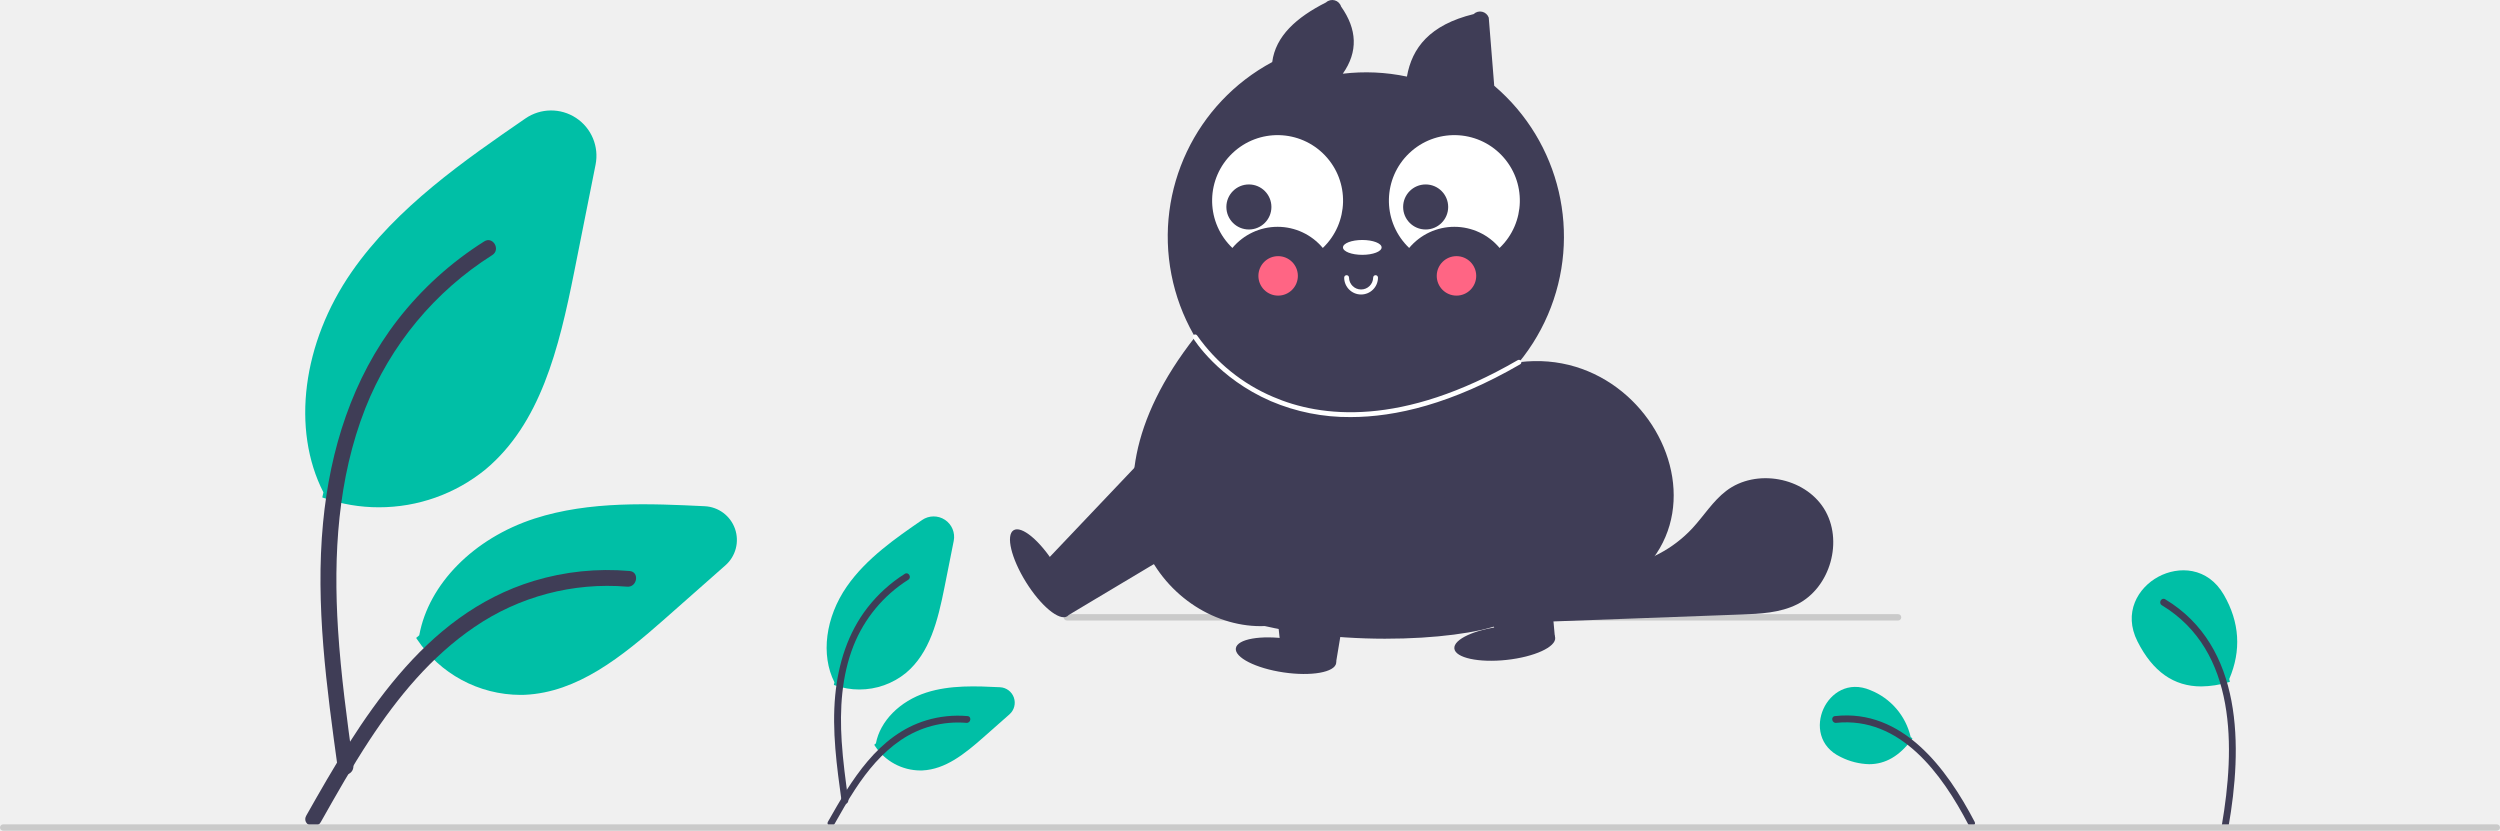
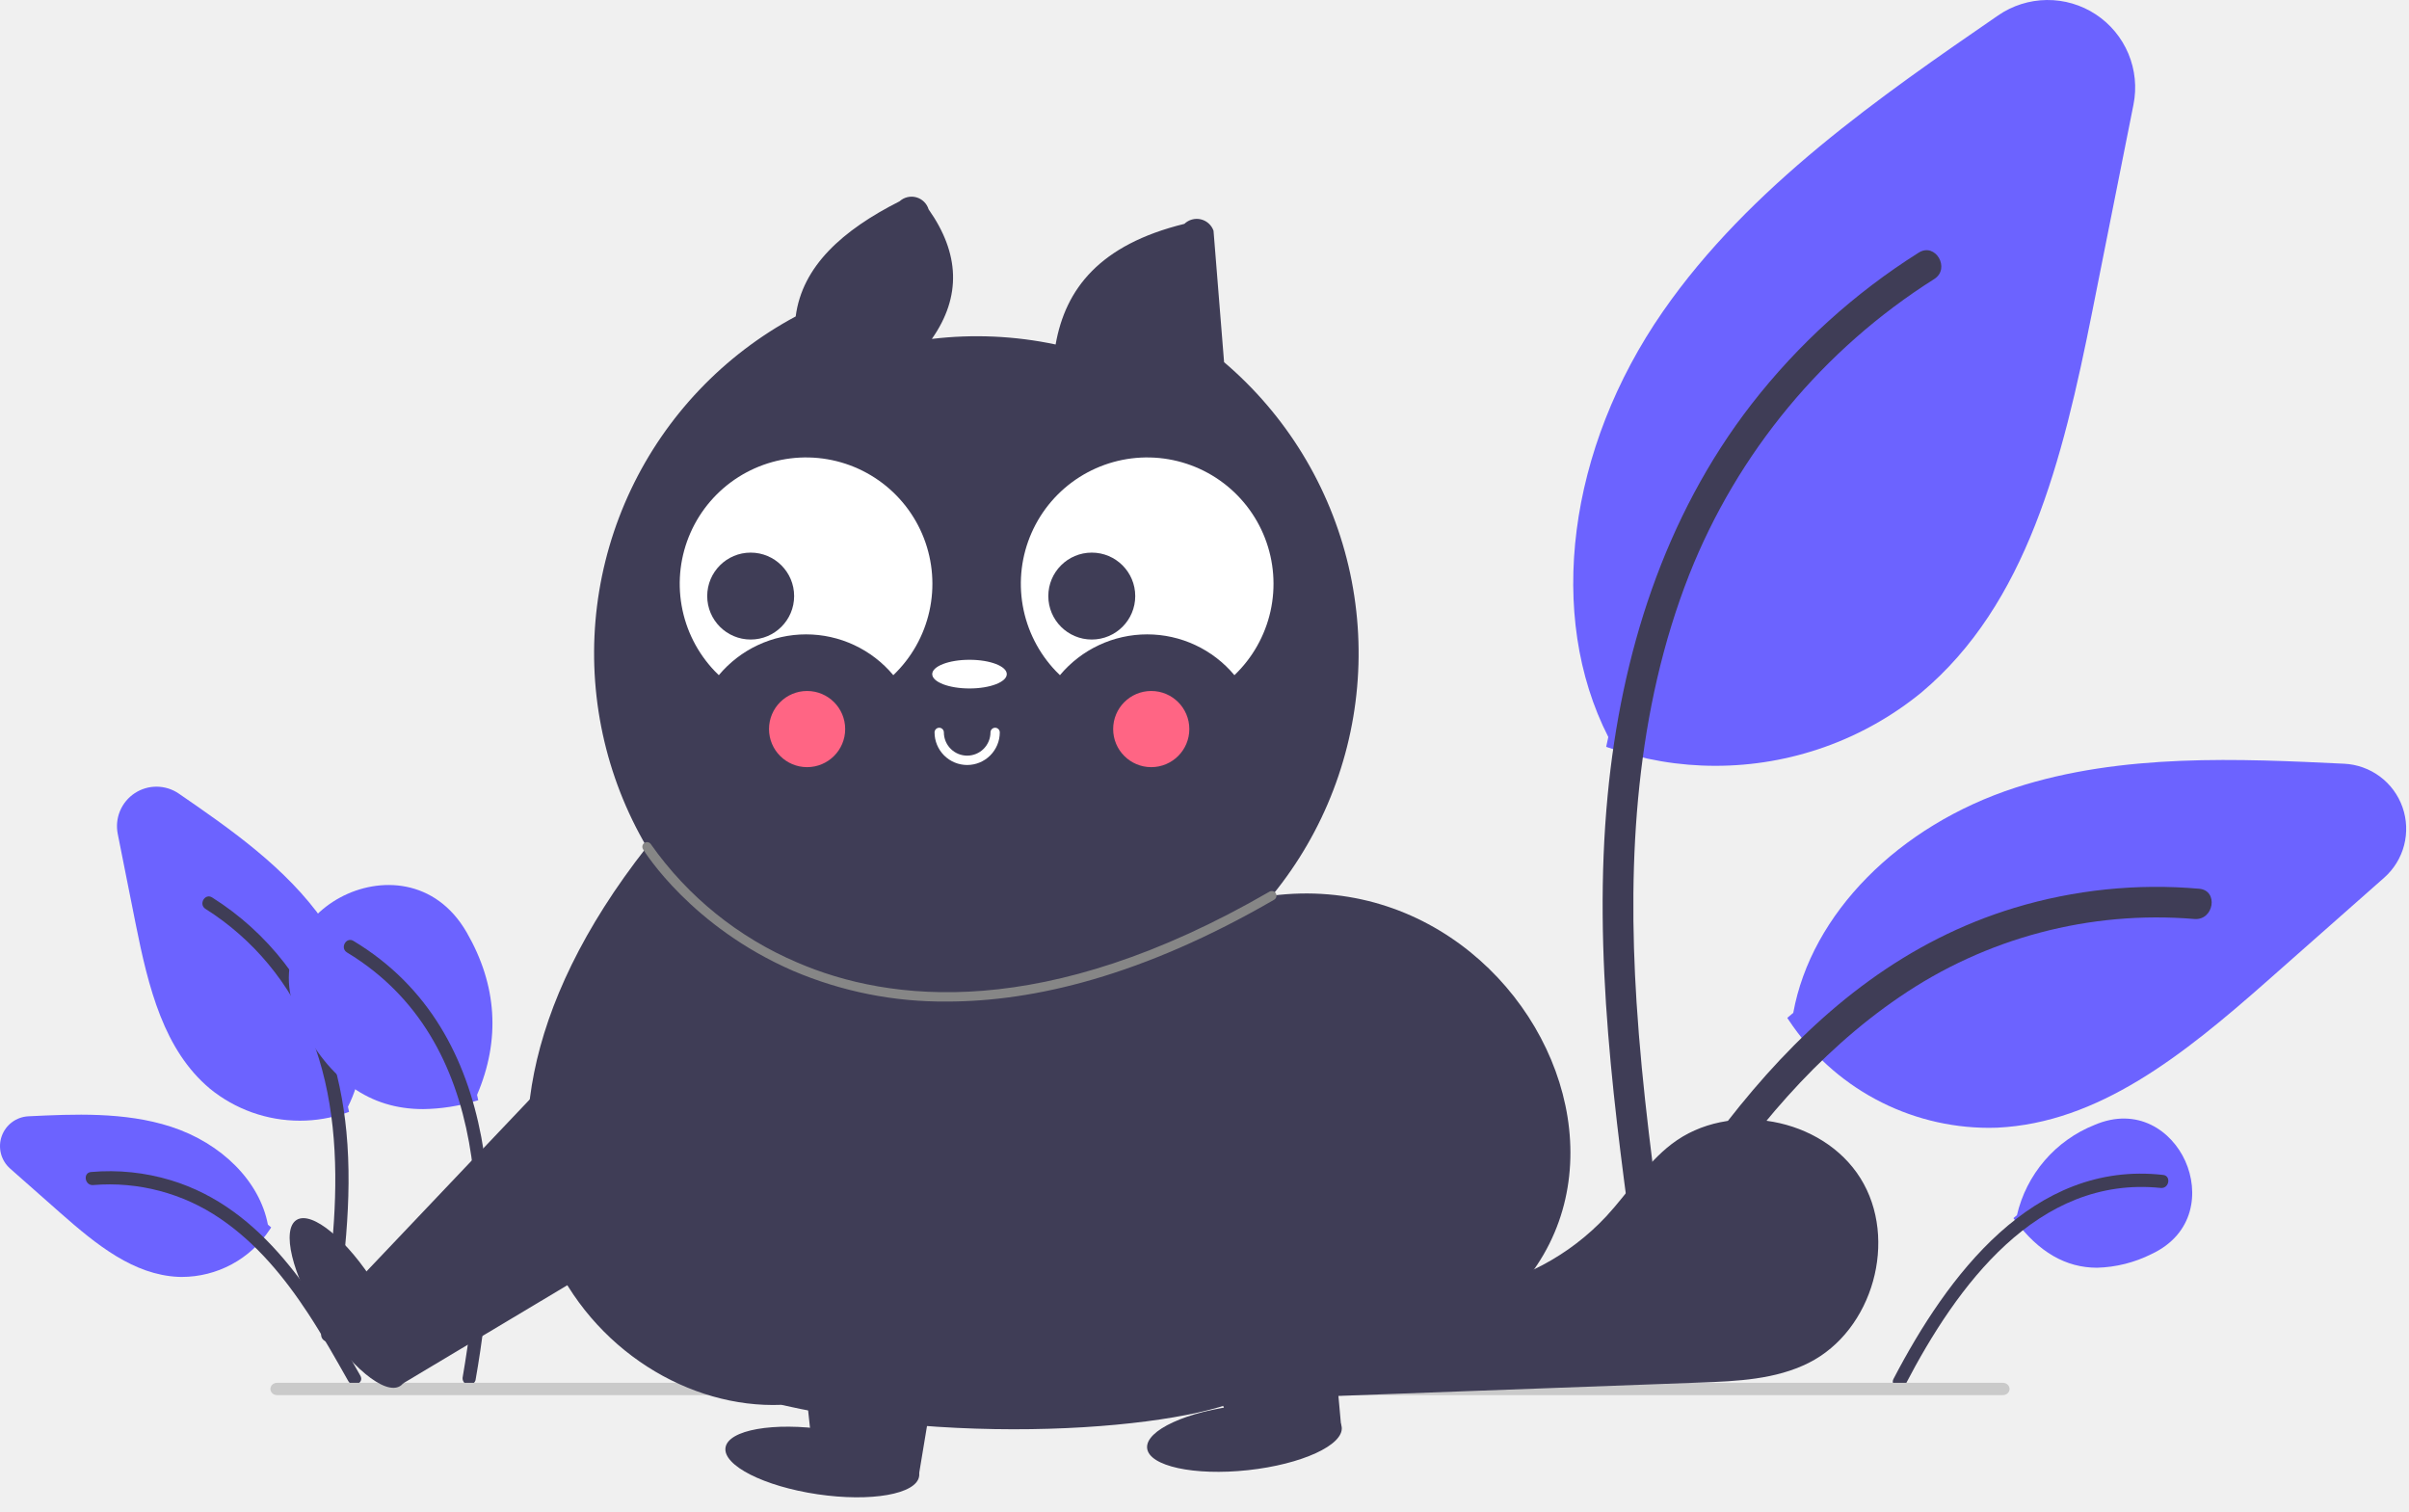
- <svg xmlns="http://www.w3.org/2000/svg" data-name="Layer 1" width="785" height="260.841" viewBox="0 0 785 260.841">
-   <path d="M326.441,478.691a52.292,52.292,0,0,1-17.347-2.945l-.415-.146.342-1.599c-10.089-19.761-6.605-46.92,8.899-69.252,14.104-20.316,35.584-35.106,54.534-48.153h0a14.232,14.232,0,0,1,22.029,14.502l-6.699,33.625c-4.877,24.485-10.676,47.656-27.839,62.062A52.937,52.937,0,0,1,326.441,478.691Z" transform="translate(-207.473 -319.4008)" fill="#00bfa6" />
-   <path id="ffbc6c51-bae4-4fa4-8657-d565cf4c059e-119" data-name="abd51855-a673-4ef9-adc8-1347fdb580b5-45" d="M313.563,560.805c-3.507-25.553-7.116-51.436-4.65-77.262,2.185-22.937,9.183-45.336,23.43-63.71a105.983,105.983,0,0,1,27.192-24.641c2.718-1.716,5.221,2.592,2.514,4.301a100.756,100.756,0,0,0-39.856,48.086c-8.677,22.069-10.07,46.127-8.576,69.57.903,14.177,2.823,28.261,4.751,42.329a2.581,2.581,0,0,1-1.74,3.064,2.506,2.506,0,0,1-3.064-1.74Z" transform="translate(-207.473 -319.4008)" fill="#3f3d56" />
-   <path d="M370.916,537.599A39.135,39.135,0,0,1,338.39,520.077l-.243-.369.973-.825c2.927-16.093,17.105-30.463,36.176-36.645,17.331-5.617,36.528-4.699,53.461-3.886h0a10.608,10.608,0,0,1,6.514,18.548l-18.919,16.705C402.558,525.789,388.808,536.79,372.284,537.573,371.828,537.59,371.37,537.599,370.916,537.599Z" transform="translate(-207.473 -319.4008)" fill="#00bfa6" />
-   <path id="aeb1fa48-cf11-4fd0-bcf3-ed4f5186d710-120" data-name="b6a87e1b-685a-4f79-adc0-a59c983b9bff-46" d="M303.649,575.494c16.886-29.877,36.47-63.082,71.467-73.695a79.748,79.748,0,0,1,30.058-3.104c3.192.276,2.395,5.195-.79,4.921a74.089,74.089,0,0,0-47.97,12.691c-13.526,9.207-24.058,22.007-32.971,35.58-5.46,8.315-10.351,16.982-15.242,25.637C306.638,580.289,302.068,578.292,303.649,575.494Z" transform="translate(-207.473 -319.4008)" fill="#3f3d56" />
-   <path d="M477.299,535.904a22.848,22.848,0,0,1-7.581-1.287l-.415-.145.179-.836c-4.345-8.613-2.821-20.4,3.906-30.091,6.117-8.812,15.411-15.21,23.609-20.854h0a6.426,6.426,0,0,1,9.947,6.549l-2.891,14.513c-2.116,10.62-4.634,20.672-12.111,26.947A23.131,23.131,0,0,1,477.299,535.904Z" transform="translate(-207.473 -319.4008)" fill="#00bfa6" />
-   <path id="befe610e-f590-49ec-bffb-7dad48495fb9-121" data-name="ebf62926-f2ef-4574-b3b9-03deb0cc338a-47" d="M471.741,571.061c-1.514-11.029-3.071-22.2-2.007-33.346.943-9.9,3.964-19.567,10.113-27.497a45.741,45.741,0,0,1,11.736-10.635c1.173-.74,2.253,1.119,1.085,1.856a43.487,43.487,0,0,0-17.202,20.754c-3.745,9.525-4.346,19.908-3.701,30.026.39,6.119,1.218,12.198,2.051,18.269a1.114,1.114,0,0,1-.751,1.322,1.082,1.082,0,0,1-1.322-.751Z" transform="translate(-207.473 -319.4008)" fill="#3f3d56" />
-   <path d="M496.496,561.329a17.175,17.175,0,0,1-14.277-7.69l-.243-.369.534-.454c1.323-7.007,7.498-13.248,15.787-15.935,7.53-2.44,15.84-2.043,23.175-1.69a4.862,4.862,0,0,1,2.986,8.502l-8.166,7.21c-5.993,5.293-11.971,10.073-19.194,10.415C496.898,561.325,496.697,561.329,496.496,561.329Z" transform="translate(-207.473 -319.4008)" fill="#00bfa6" />
-   <path id="b53d741b-ef59-4c7c-affc-95472d9c2a68-122" data-name="ab8c1ad0-4924-41ff-9be1-1da9c47377aa-48" d="M467.462,577.4c7.288-12.895,15.74-27.226,30.845-31.807a34.42,34.42,0,0,1,12.973-1.34c1.378.119,1.034,2.242-.341,2.124a31.977,31.977,0,0,0-20.704,5.477c-5.838,3.974-10.383,9.498-14.23,15.356-2.357,3.589-4.467,7.329-6.578,11.065C468.752,579.47,466.78,578.608,467.462,577.4Z" transform="translate(-207.473 -319.4008)" fill="#3f3d56" />
-   <path d="M898.666,534.938c-8.648,0-15.24-4.67-20.016-14.116-4.577-9.057.17-16.876,6.519-20.309,6.361-3.44,15.522-3.131,20.602,5.673h0c4.95,8.579,5.519,17.471,1.689,26.432l.188.88-.449.129A31.017,31.017,0,0,1,898.666,534.938Z" transform="translate(-207.473 -319.4008)" fill="#00bfa6" />
-   <path id="e8eb6681-5211-4dd4-9f94-0d3c8ea84ba4-123" data-name="fe56ea42-b5c6-4c01-a160-1e56b0952e49-49" d="M907.205,579.061c4.422-25.014,4.702-56.695-19.843-71.478-1.172-.741-2.252,1.119-1.084,1.856,23.697,14.333,22.993,44.939,18.852,69.05a1.076,1.076,0,0,0,2.074.571Z" transform="translate(-207.473 -319.4008)" fill="#3f3d56" />
-   <path d="M794.383,559.358a21.011,21.011,0,0,1-8.884-2.237c-6.958-3.266-7.715-10.124-5.474-15.115,2.217-4.936,7.788-8.881,14.782-5.878a20.888,20.888,0,0,1,12.613,14.676l.569.482-.28.377C803.881,556.803,799.477,559.358,794.383,559.358Z" transform="translate(-207.473 -319.4008)" fill="#00bfa6" />
-   <path id="a29d0e9a-5ecc-4f87-bdab-d30ce58fe09b-124" data-name="bd957783-9dde-42d5-bbc3-75df1df1a96d-50" d="M827.484,577.4c-8.709-16.672-22.617-35.527-43.819-33.146-1.377.118-1.033,2.241.342,2.123,20.139-2.084,33.242,16.028,41.512,31.899C826.194,579.47,828.166,578.608,827.484,577.4Z" transform="translate(-207.473 -319.4008)" fill="#3f3d56" />
-   <path d="M991.473,580.242h-783a1,1,0,0,1,0-2h783a1,1,0,0,1,0,2Z" transform="translate(-207.473 -319.4008)" fill="#cacaca" />
-   <path d="M803.473,514.242h-261a1,1,0,0,1,0-2h261a1,1,0,0,1,0,2Z" transform="translate(-207.473 -319.4008)" fill="#cacaca" />
-   <path d="M676.659,346.33l-1.718-21.392a2.899,2.899,0,0,0-4.744-1.113c-13.791,3.384-19.356,10.584-20.95,19.627a61.783,61.783,0,0,0-20.14-.906c4.848-6.901,4.514-13.934-.529-21.087a2.899,2.899,0,0,0-4.723-1.305c-9.328,4.715-15.853,10.59-16.904,18.732a62.203,62.203,0,1,0,69.708,7.444Z" transform="translate(-207.473 -319.4008)" fill="#3f3d56" />
-   <path d="M684.426,433.14c50.415-6.467,78.775,75.767-2.557,80.349-4.99,5.475-44.103,10.053-77.25,2.494-29.752,1.192-63.575-37.726-21.867-90.806Z" transform="translate(-207.473 -319.4008)" fill="#3f3d56" />
-   <polyline points="426.623 156.172 426.623 197.774 446.073 197.774 461.505 155.413" fill="#3f3d56" />
-   <path d="M703.574,503.145c-.107-.153-.185-.314-.277-.471q-1.243.046-2.486.092Z" transform="translate(-207.473 -319.4008)" fill="#3f3d56" />
-   <path d="M780.209,479.107c-6.209-9.924-21.401-12.681-30.701-5.572-4.197,3.208-7.025,7.845-10.611,11.725A39.306,39.306,0,0,1,716.067,497.342c-6.094.914-12.539.418-18.167,2.927-5.458,2.433-9.575,9.379-6.604,14.405q31.421-1.158,62.841-2.316c6.026-.222,12.267-.497,17.656-3.204C782.254,503.899,786.418,489.031,780.209,479.107Z" transform="translate(-207.473 -319.4008)" fill="#3f3d56" />
-   <path d="M631.565,450.362a62.391,62.391,0,0,1-25.046-4.998c-16.525-7.173-24.099-19.278-24.414-19.79a.758.758,0,0,1,1.292-.794,55.775,55.775,0,0,0,23.802,19.226c14.881,6.434,40.293,9.657,76.845-11.522a.758.758,0,1,1,.761,1.312h0C663.349,446.229,645.633,450.362,631.565,450.362Z" transform="translate(-207.473 -319.4008)" fill="#fff" />
-   <path d="M634.854,411.875a5.314,5.314,0,0,1-5.308-5.308.758.758,0,0,1,1.517,0,3.792,3.792,0,0,0,7.583,0,.758.758,0,0,1,1.517,0A5.314,5.314,0,0,1,634.854,411.875Z" transform="translate(-207.473 -319.4008)" fill="#fff" />
-   <ellipse cx="427.76" cy="77.687" rx="6.066" ry="2.333" fill="#fff" />
-   <path d="M594.442,397.259a18.496,18.496,0,0,1,28.391,0,20.558,20.558,0,1,0-29.066-.675Q594.097,396.929,594.442,397.259Z" transform="translate(-207.473 -319.4008)" fill="#fff" />
-   <path d="M649.95,397.259a18.496,18.496,0,0,1,28.391,0,20.558,20.558,0,1,0-29.066-.675v0h0Q649.604,396.929,649.95,397.259Z" transform="translate(-207.473 -319.4008)" fill="#fff" />
-   <circle cx="392.152" cy="64.988" r="7.072" fill="#3f3d56" />
-   <circle cx="447.657" cy="64.988" r="7.072" fill="#3f3d56" />
-   <circle cx="457.334" cy="86.627" r="6.197" fill="#ff6584" />
-   <circle cx="401.334" cy="86.627" r="6.197" fill="#ff6584" />
-   <ellipse cx="534.159" cy="499.411" rx="5.308" ry="15.924" transform="translate(-390.8061 38.79323) rotate(-31.93981)" fill="#3f3d56" />
-   <polyline points="360.474 142.389 326.686 177.977 335.496 193.148 367.393 174.088" fill="#3f3d56" />
-   <ellipse cx="611.283" cy="525.286" rx="5.308" ry="15.924" transform="matrix(0.14644, -0.98922, 0.98922, 0.14644, -205.3314, 733.654)" fill="#3f3d56" />
-   <polyline points="397.024 155.777 402.261 204.569 419.496 208.148 425.659 171.033" fill="#3f3d56" />
-   <ellipse cx="679.97" cy="521.336" rx="15.924" ry="5.308" transform="translate(-259.5996 -243.2445) rotate(-6.17422)" fill="#3f3d56" />
-   <polyline points="453.303 155.154 470.666 201.051 488.247 200.172 484.859 162.701" fill="#3f3d56" />
+ <svg xmlns="http://www.w3.org/2000/svg" width="392" height="246" viewBox="0 0 392 246" fill="none">
+   <path d="M279.127 124.605C273.22 124.61 267.354 123.614 261.78 121.66L261.365 121.514L261.707 119.916C251.618 100.155 255.102 72.995 270.606 50.663C284.71 30.347 306.19 15.557 325.139 2.51C327.472 0.904 330.231 0.03 333.063 0.001C335.895 -0.029 338.671 0.787 341.037 2.345C343.402 3.902 345.249 6.13 346.342 8.743C347.434 11.356 347.722 14.235 347.168 17.013L340.469 50.637C335.592 75.123 329.793 98.294 312.63 112.699C303.169 120.412 291.333 124.618 279.127 124.605Z" fill="#6C63FF" />
+   <path d="M266.249 206.719C262.741 181.166 259.133 155.283 261.599 129.456C263.784 106.519 270.782 84.12 285.029 65.746C292.591 56.014 301.793 47.675 312.221 41.105C314.939 39.39 317.442 43.698 314.735 45.407C296.692 56.809 282.736 73.647 274.879 93.493C266.202 115.561 264.809 139.619 266.303 163.063C267.207 177.24 269.127 191.324 271.055 205.392C271.207 206.028 271.112 206.698 270.789 207.267C270.466 207.836 269.939 208.26 269.314 208.455C268.677 208.627 267.998 208.54 267.425 208.215C266.851 207.889 266.429 207.35 266.25 206.715L266.249 206.719Z" fill="#3F3D56" />
+   <path d="M323.602 183.512C317.157 183.496 310.815 181.888 305.141 178.831C299.467 175.775 294.635 171.364 291.076 165.991L290.833 165.622L291.806 164.797C294.733 148.704 308.911 134.334 327.982 128.152C345.313 122.535 364.511 123.453 381.443 124.266C383.552 124.367 385.582 125.095 387.275 126.356C388.968 127.617 390.246 129.355 390.945 131.347C391.645 133.339 391.734 135.494 391.202 137.537C390.67 139.579 389.54 141.417 387.957 142.814L369.038 159.519C355.244 171.703 341.494 182.704 324.97 183.487C324.514 183.504 324.056 183.512 323.602 183.512Z" fill="#6C63FF" />
+   <path d="M256.335 221.407C273.22 191.53 292.804 158.325 327.801 147.712C337.531 144.771 347.734 143.718 357.859 144.608C361.051 144.884 360.254 149.803 357.069 149.529C340.095 148.12 323.155 152.601 309.099 162.22C295.573 171.426 285.041 184.227 276.128 197.799C270.668 206.114 265.777 214.781 260.886 223.437C259.324 226.203 254.754 224.205 256.335 221.407Z" fill="#3F3D56" />
+   <path d="M48.804 182.348C51.386 182.35 53.949 181.915 56.385 181.06L56.8 180.915L56.621 180.079C60.966 171.466 59.442 159.679 52.715 149.988C46.598 141.177 37.304 134.778 29.106 129.134C28.052 128.408 26.807 128.014 25.528 128C24.249 127.987 22.995 128.356 21.927 129.059C20.859 129.762 20.025 130.768 19.532 131.948C19.038 133.128 18.909 134.428 19.159 135.683L22.05 150.195C24.165 160.815 26.683 170.867 34.161 177.143C38.296 180.514 43.469 182.353 48.804 182.348Z" fill="#6C63FF" />
+   <path d="M54.362 217.504C55.876 206.475 57.433 195.304 56.369 184.158C55.425 174.258 52.405 164.591 46.256 156.66C42.992 152.46 39.021 148.861 34.52 146.025C33.347 145.285 32.267 147.144 33.435 147.882C41.223 152.803 47.246 160.07 50.637 168.636C54.382 178.161 54.983 188.544 54.338 198.662C53.948 204.781 53.12 210.86 52.288 216.931C52.222 217.206 52.263 217.495 52.402 217.741C52.542 217.986 52.769 218.17 53.039 218.254C53.314 218.328 53.607 218.29 53.854 218.15C54.102 218.009 54.284 217.777 54.361 217.503L54.362 217.504Z" fill="#3F3D56" />
+   <path d="M29.607 207.772C32.436 207.765 35.22 207.06 37.71 205.718C40.201 204.377 42.322 202.44 43.884 200.082L44.127 199.713L43.593 199.259C42.27 192.252 36.094 186.011 27.805 183.324C20.275 180.884 11.966 181.281 4.631 181.634C3.664 181.68 2.733 182.013 1.957 182.592C1.181 183.17 0.596 183.966 0.275 184.879C-0.046 185.792 -0.087 186.78 0.157 187.716C0.401 188.653 0.919 189.495 1.644 190.136L9.81 197.346C15.803 202.639 21.78 207.419 29.004 207.761C29.205 207.768 29.407 207.772 29.607 207.772Z" fill="#6C63FF" />
+   <path d="M58.641 223.844C51.353 210.949 42.901 196.617 27.796 192.037C23.596 190.768 19.193 190.313 14.823 190.697C13.445 190.816 13.789 192.939 15.164 192.821C22.49 192.213 29.801 194.147 35.868 198.298C41.706 202.272 46.251 207.796 50.098 213.654C52.455 217.243 54.565 220.984 56.676 224.719C57.351 225.914 59.323 225.051 58.641 223.844Z" fill="#3F3D56" />
+   <path d="M68.837 180.463C60.189 180.463 53.597 175.793 48.821 166.347C44.244 157.29 48.991 149.471 55.34 146.038C61.701 142.598 70.862 142.908 75.942 151.711C80.892 160.29 81.46 169.182 77.631 178.143L77.82 179.023L77.37 179.152C74.601 179.985 71.729 180.426 68.837 180.463Z" fill="#6C63FF" />
+   <path d="M77.375 224.587C81.798 199.573 82.077 167.892 57.533 153.108C56.36 152.368 55.28 154.227 56.449 154.964C80.145 169.297 79.441 199.903 75.3 224.014C75.236 224.285 75.279 224.571 75.421 224.811C75.563 225.051 75.793 225.226 76.062 225.3C76.331 225.375 76.618 225.341 76.862 225.208C77.107 225.074 77.291 224.851 77.374 224.585L77.375 224.587Z" fill="#3F3D56" />
+   <path d="M341.242 206.274C344.331 206.191 347.365 205.427 350.125 204.037C357.083 200.771 357.84 193.913 355.599 188.922C353.382 183.986 347.811 180.041 340.817 183.044C337.687 184.291 334.904 186.277 332.708 188.833C330.512 191.388 328.966 194.437 328.203 197.72L327.634 198.202L327.914 198.579C331.744 203.719 336.148 206.274 341.242 206.274Z" fill="#6C63FF" />
+   <path d="M308.141 224.316C316.85 207.644 330.758 188.79 351.96 191.17C353.337 191.289 352.993 193.412 351.618 193.294C331.479 191.209 318.376 209.322 310.106 225.193C309.432 226.386 307.459 225.524 308.141 224.316Z" fill="#3F3D56" />
+   <path d="M325.924 227H45.076C44.791 227 44.517 226.895 44.315 226.707C44.113 226.52 44 226.265 44 226C44 225.735 44.113 225.48 44.315 225.293C44.517 225.105 44.791 225 45.076 225H325.924C326.209 225 326.483 225.105 326.685 225.293C326.887 225.48 327 225.735 327 226C327 226.265 326.887 226.52 326.685 226.707C326.483 226.895 326.209 227 325.924 227Z" fill="#CACACA" />
+   <path d="M199.186 58.929L197.468 37.538C197.305 37.081 197.031 36.673 196.669 36.349C196.308 36.026 195.871 35.799 195.399 35.688C194.927 35.578 194.435 35.587 193.968 35.716C193.5 35.845 193.073 36.089 192.724 36.425C178.933 39.809 173.368 47.009 171.774 56.052C165.155 54.65 158.351 54.343 151.634 55.146C156.482 48.245 156.148 41.212 151.105 34.059C150.963 33.591 150.705 33.166 150.355 32.825C150.005 32.483 149.574 32.236 149.103 32.105C148.631 31.975 148.135 31.966 147.659 32.08C147.183 32.193 146.744 32.425 146.382 32.754C137.054 37.468 130.529 43.344 129.478 51.486C117.763 57.769 108.368 67.639 102.672 79.651C96.976 91.663 95.278 105.183 97.827 118.23C100.376 131.277 107.038 143.165 116.836 152.149C126.634 161.134 139.053 166.743 152.271 168.155C165.49 169.566 178.813 166.706 190.287 159.993C201.762 153.28 210.783 143.067 216.03 130.852C221.276 118.638 222.472 105.064 219.44 92.12C216.409 79.176 209.311 67.544 199.186 58.929Z" fill="#3F3D56" />
+   <path d="M206.953 145.739C257.368 139.272 285.728 221.506 204.396 226.088C199.406 231.563 160.293 236.141 127.146 228.582C97.393 229.774 63.571 190.856 105.279 137.776L206.953 145.739Z" fill="#3F3D56" />
+   <path d="M156.623 188.172V229.774H176.073L191.505 187.413" fill="#3F3D56" />
+   <path d="M226.101 215.744C225.994 215.591 225.916 215.43 225.823 215.273C224.995 215.303 224.166 215.334 223.338 215.365L226.101 215.744Z" fill="#3F3D56" />
+   <path d="M302.736 191.706C296.527 181.783 281.335 179.025 272.035 186.134C267.838 189.342 265.009 193.98 261.424 197.859C255.392 204.343 247.348 208.601 238.594 209.941C232.5 210.855 226.055 210.359 220.428 212.868C214.97 215.301 210.853 222.247 213.824 227.273C234.771 226.501 255.718 225.729 276.665 224.957C282.691 224.735 288.932 224.46 294.321 221.753C304.781 216.498 308.945 201.63 302.736 191.706Z" fill="#3F3D56" />
+   <path d="M154.092 162.961C145.488 163.04 136.961 161.338 129.046 157.963C112.521 150.79 104.947 138.685 104.633 138.173C104.529 138.002 104.498 137.796 104.545 137.602C104.592 137.408 104.714 137.24 104.885 137.135C105.055 137.03 105.26 136.997 105.455 137.043C105.65 137.088 105.819 137.209 105.925 137.379C111.912 145.881 120.156 152.54 129.727 156.605C144.608 163.039 170.02 166.262 206.572 145.083C206.658 145.033 206.753 145 206.852 144.987C206.951 144.973 207.051 144.98 207.148 145.005C207.244 145.031 207.334 145.075 207.414 145.136C207.493 145.196 207.559 145.272 207.609 145.358C207.659 145.444 207.692 145.54 207.705 145.638C207.718 145.737 207.712 145.838 207.686 145.934C207.66 146.03 207.616 146.121 207.555 146.2C207.494 146.279 207.419 146.345 207.333 146.395C185.876 158.828 168.16 162.961 154.092 162.961Z" fill="#868686" />
+   <path d="M157.381 124.474C155.974 124.472 154.625 123.913 153.63 122.918C152.634 121.922 152.075 120.573 152.073 119.166C152.074 118.965 152.154 118.774 152.297 118.632C152.439 118.491 152.631 118.411 152.831 118.411C153.032 118.411 153.224 118.491 153.366 118.632C153.508 118.774 153.589 118.965 153.59 119.166C153.591 120.17 153.991 121.133 154.702 121.843C155.413 122.553 156.377 122.951 157.381 122.951C158.386 122.951 159.349 122.553 160.06 121.843C160.771 121.133 161.171 120.17 161.173 119.166C161.174 118.965 161.254 118.774 161.396 118.632C161.538 118.491 161.731 118.411 161.931 118.411C162.131 118.411 162.324 118.491 162.466 118.632C162.608 118.774 162.688 118.965 162.689 119.166C162.688 120.573 162.128 121.922 161.133 122.918C160.138 123.913 158.788 124.472 157.381 124.474Z" fill="white" />
+   <path d="M157.76 112.02C161.111 112.02 163.827 110.976 163.827 109.687C163.827 108.398 161.111 107.354 157.76 107.354C154.41 107.354 151.694 108.398 151.694 109.687C151.694 110.976 154.41 112.02 157.76 112.02Z" fill="white" />
+   <path d="M116.969 109.858C118.705 107.78 120.877 106.108 123.329 104.961C125.782 103.814 128.457 103.219 131.165 103.219C133.873 103.219 136.548 103.814 139.001 104.961C141.454 106.108 143.625 107.78 145.361 109.858C148.302 107.051 150.344 103.434 151.23 99.465C152.115 95.497 151.804 91.355 150.336 87.564C148.867 83.772 146.308 80.501 142.98 78.164C139.653 75.827 135.707 74.53 131.642 74.435C127.577 74.341 123.576 75.454 120.143 77.634C116.711 79.814 114.002 82.963 112.359 86.682C110.717 90.402 110.214 94.525 110.914 98.53C111.615 102.535 113.487 106.243 116.295 109.184C116.515 109.414 116.739 109.639 116.969 109.858Z" fill="white" />
+   <path d="M172.477 109.858C174.212 107.78 176.384 106.108 178.837 104.961C181.289 103.814 183.964 103.219 186.672 103.219C189.38 103.219 192.055 103.814 194.508 104.961C196.961 106.108 199.132 107.78 200.868 109.858C203.809 107.051 205.851 103.434 206.737 99.466C207.622 95.497 207.311 91.355 205.843 87.564C204.374 83.772 201.815 80.501 198.487 78.164C195.16 75.827 191.214 74.53 187.149 74.435C183.084 74.341 179.083 75.454 175.65 77.634C172.218 79.814 169.509 82.963 167.867 86.682C166.224 90.401 165.721 94.525 166.421 98.53C167.122 102.535 168.994 106.243 171.802 109.184C172.022 109.414 172.246 109.639 172.477 109.858Z" fill="white" />
+   <path d="M122.152 104.059C126.058 104.059 129.224 100.893 129.224 96.988C129.224 93.082 126.058 89.916 122.152 89.916C118.246 89.916 115.08 93.082 115.08 96.988C115.08 100.893 118.246 104.059 122.152 104.059Z" fill="#3F3D56" />
+   <path d="M177.657 104.059C181.563 104.059 184.729 100.893 184.729 96.988C184.729 93.082 181.563 89.916 177.657 89.916C173.752 89.916 170.585 93.082 170.585 96.988C170.585 100.893 173.752 104.059 177.657 104.059Z" fill="#3F3D56" />
+   <path d="M187.334 124.823C190.756 124.823 193.531 122.049 193.531 118.627C193.531 115.204 190.756 112.43 187.334 112.43C183.912 112.43 181.137 115.204 181.137 118.627C181.137 122.049 183.912 124.823 187.334 124.823Z" fill="#FF6584" />
+   <path d="M131.334 124.823C134.756 124.823 137.531 122.049 137.531 118.627C137.531 115.204 134.756 112.43 131.334 112.43C127.912 112.43 125.137 115.204 125.137 118.627C125.137 122.049 127.912 124.823 131.334 124.823Z" fill="#FF6584" />
+   <path d="M65.111 225.524C67.599 223.973 65.844 216.666 61.191 209.202C56.538 201.739 50.75 196.946 48.262 198.497C45.774 200.048 47.529 207.355 52.182 214.819C56.834 222.282 62.623 227.075 65.111 225.524Z" fill="#3F3D56" />
+   <path d="M90.474 174.389L56.686 209.977L65.496 225.148L97.393 206.088" fill="#3F3D56" />
+   <path d="M149.561 240.215C149.991 237.315 143.286 233.92 134.586 232.632C125.886 231.345 118.485 232.651 118.056 235.551C117.627 238.451 124.331 241.846 133.031 243.134C141.731 244.422 149.132 243.115 149.561 240.215Z" fill="#3F3D56" />
+   <path d="M127.024 187.777L132.261 236.569L149.496 240.148L155.659 203.033" fill="#3F3D56" />
+   <path d="M203.068 239.213C211.812 238.267 218.645 235.137 218.33 232.223C218.014 229.308 210.67 227.712 201.927 228.658C193.183 229.604 186.35 232.734 186.665 235.648C186.981 238.563 194.325 240.159 203.068 239.213Z" fill="#3F3D56" />
+   <path d="M183.303 187.154L200.666 233.051L218.247 232.172L214.859 194.701" fill="#3F3D56" />
</svg>
